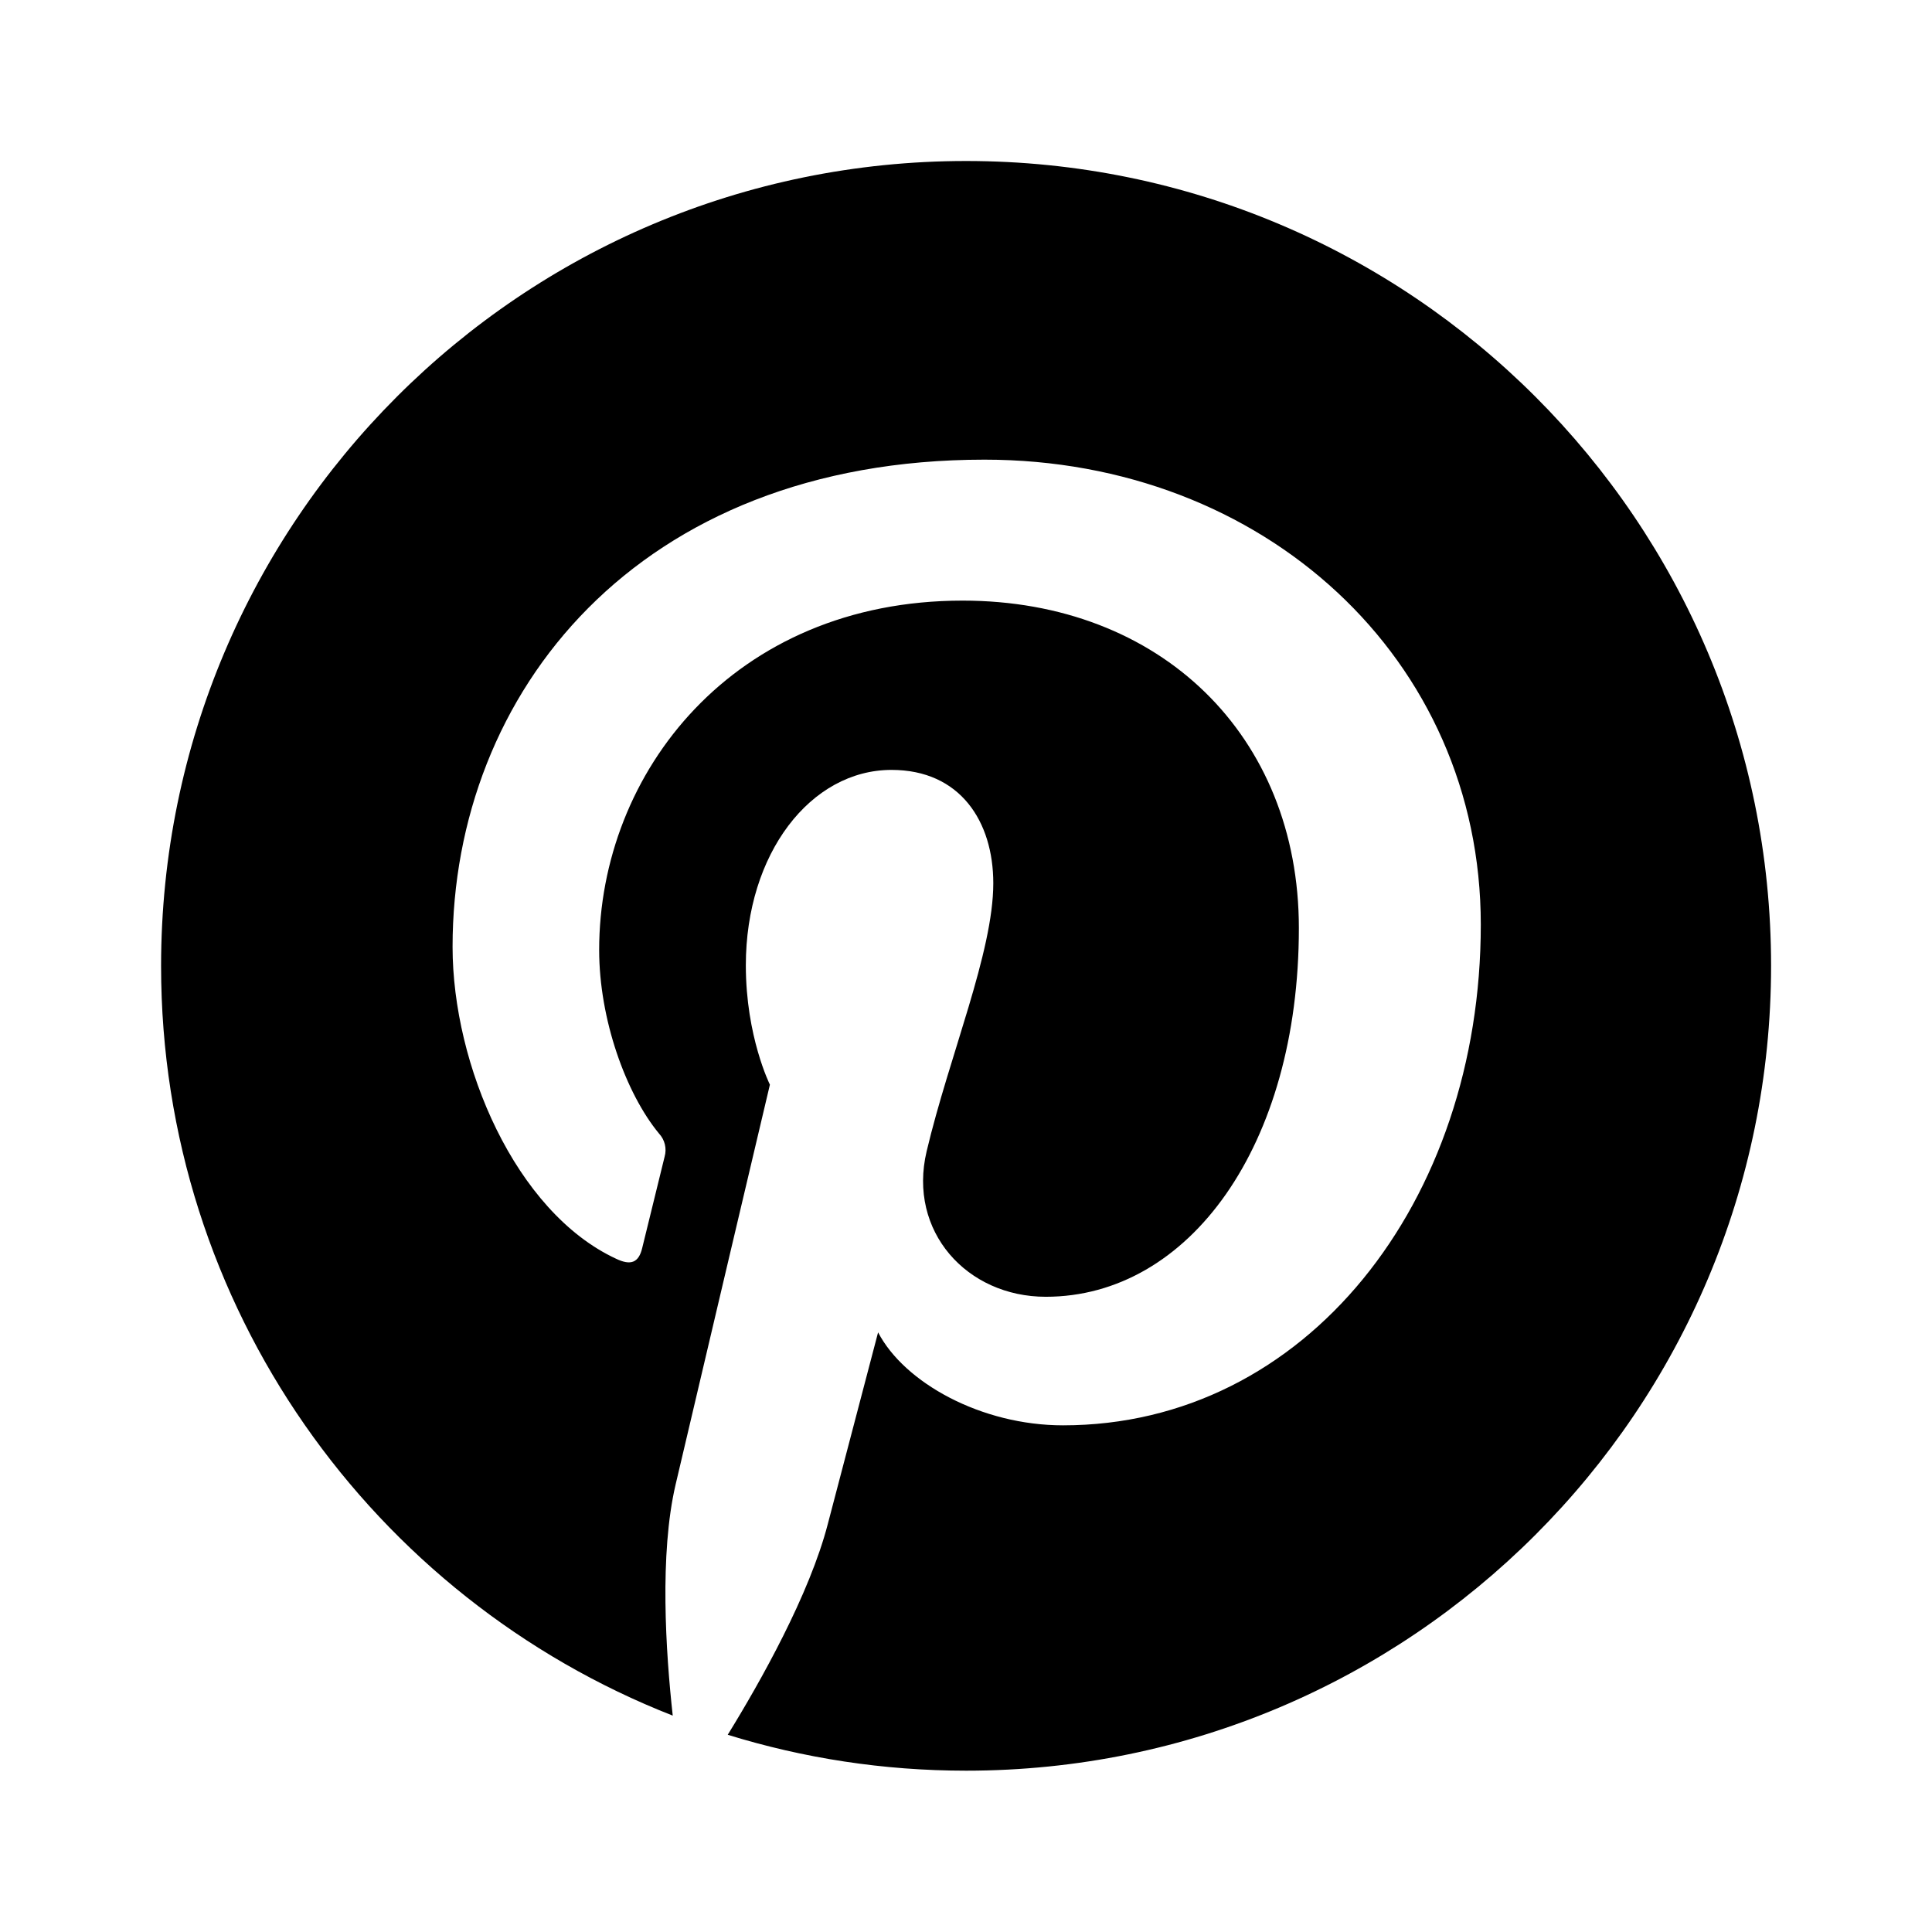
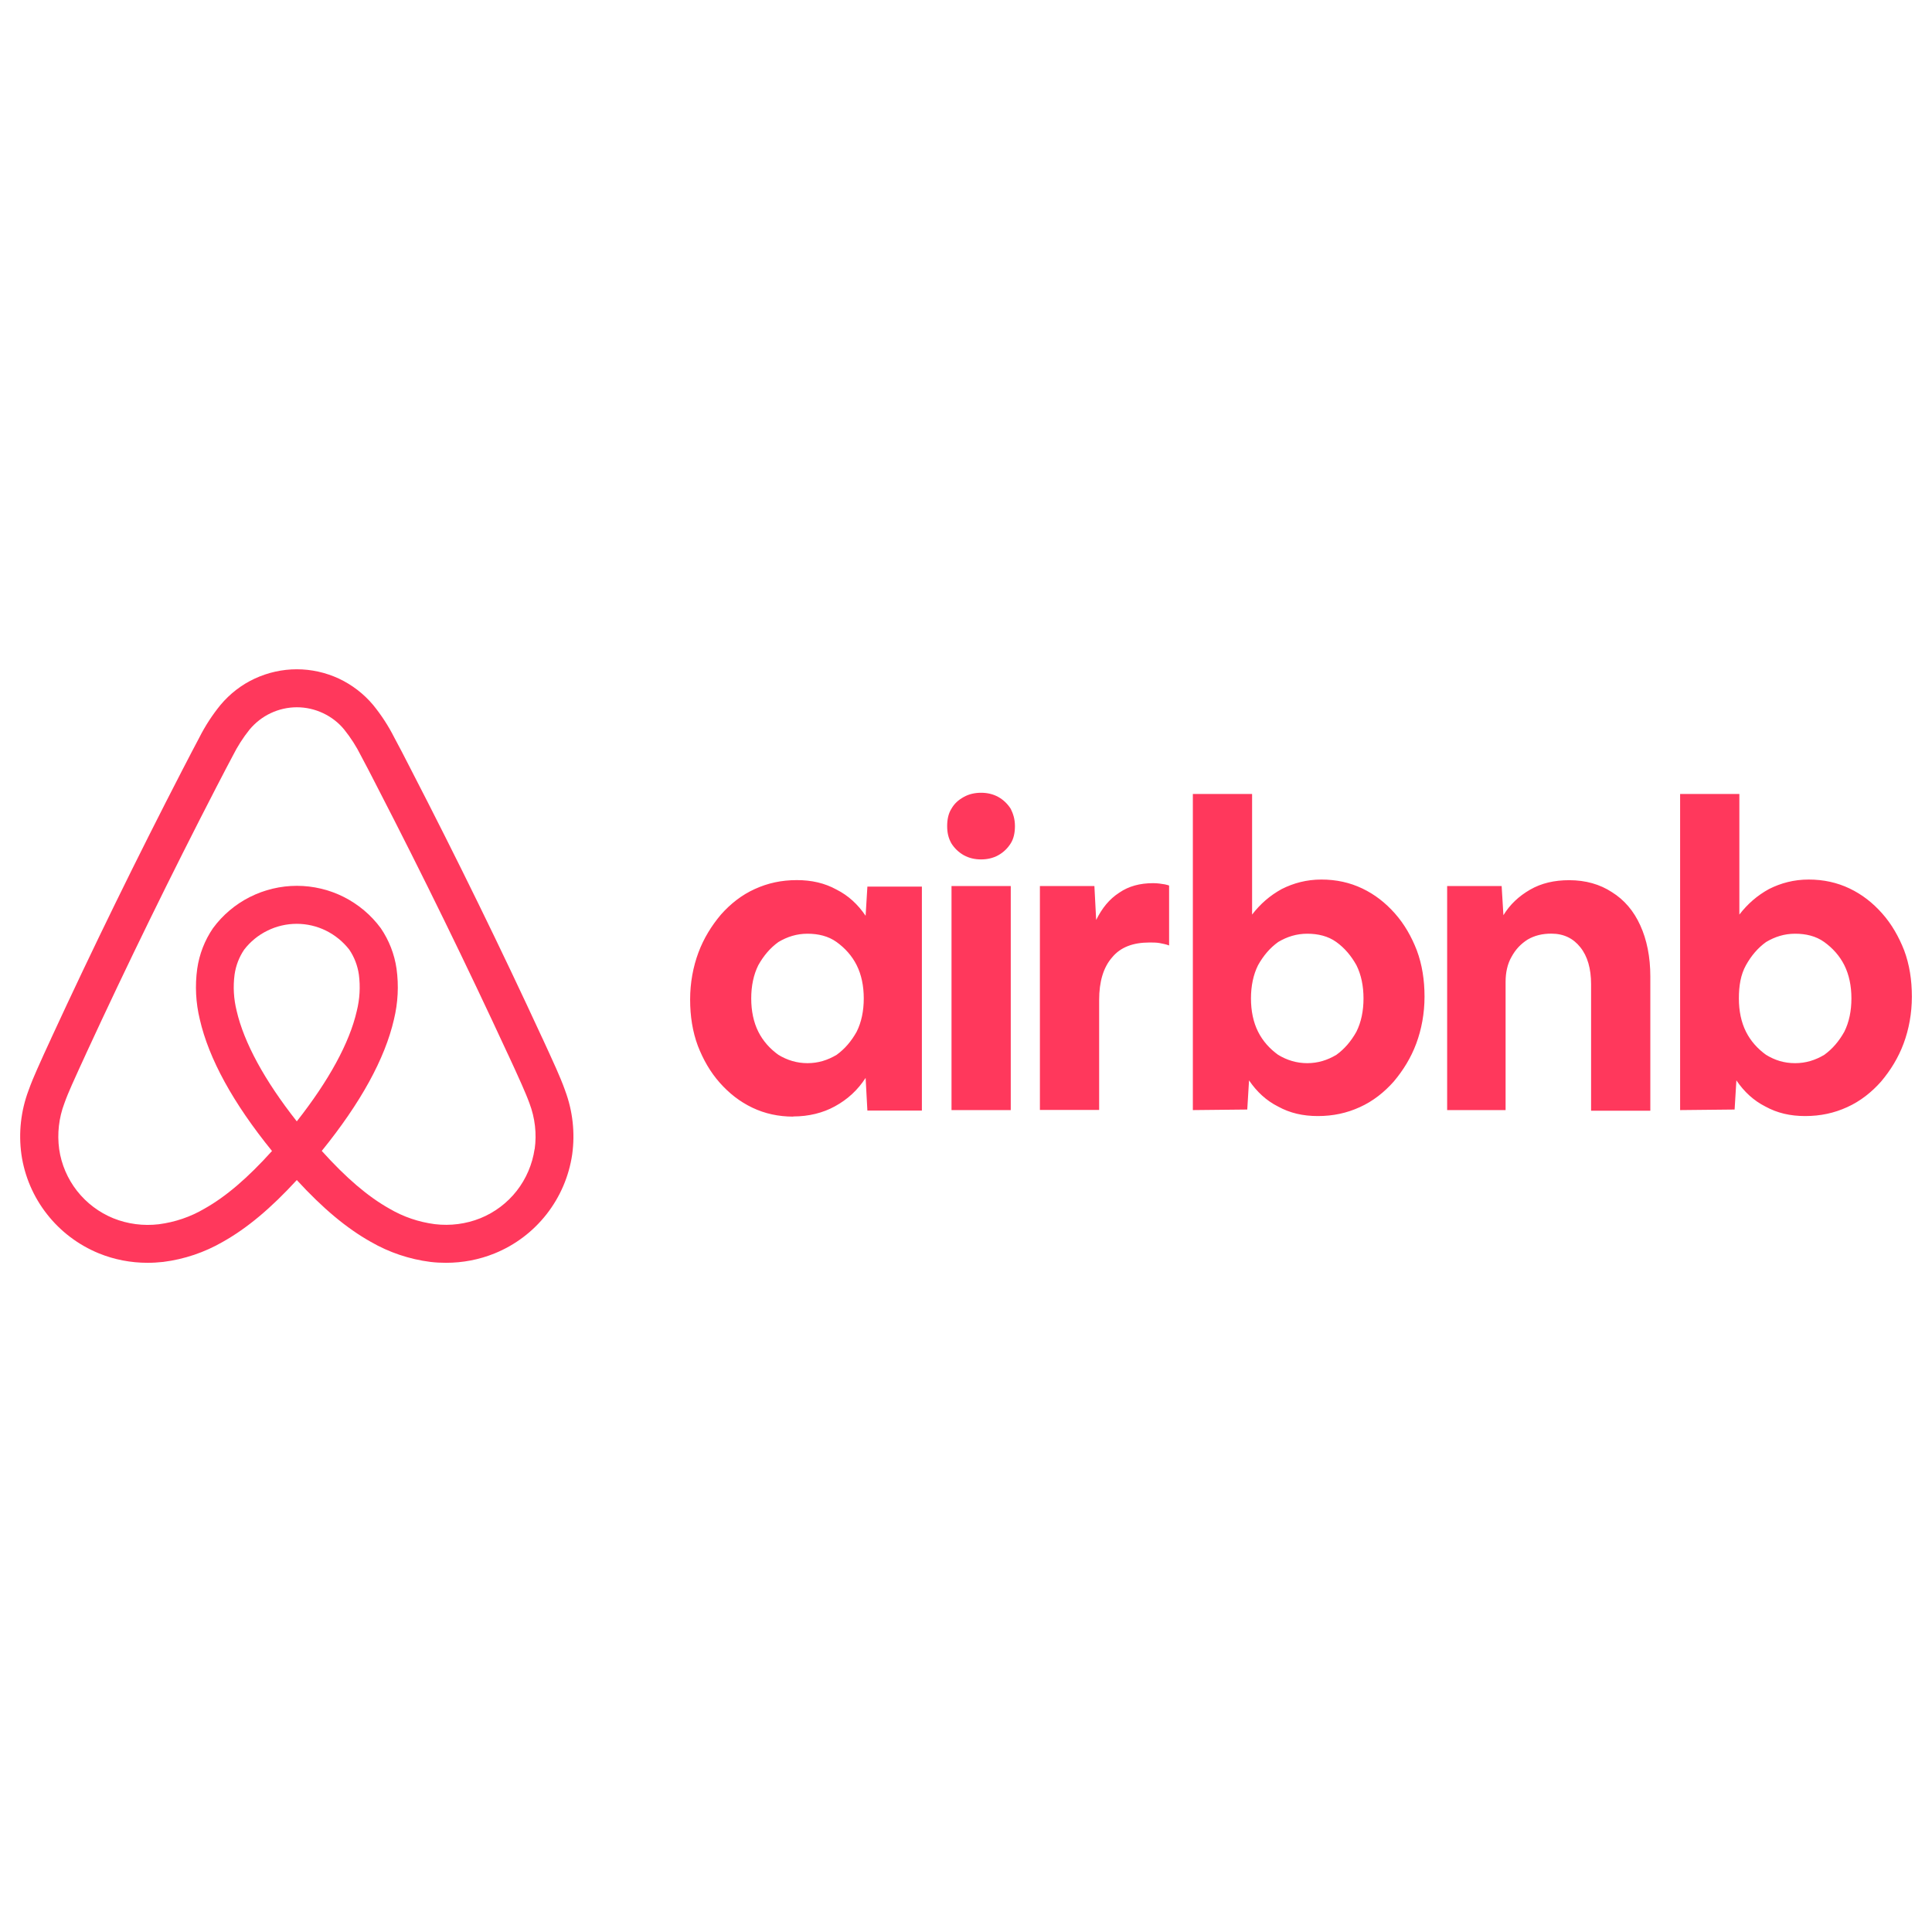
- <svg xmlns="http://www.w3.org/2000/svg" viewBox="0 0 24 24" fill="currentColor">
-   <path d="M12.001 2C6.477 2 2.001 6.477 2.001 12c0 4.236 2.636 7.855 6.356 9.312-.087-.791-.166-2.005.035-2.868.182-.78 1.172-4.97 1.172-4.97s-.299-.598-.299-1.482c0-1.39.806-2.428 1.81-2.428.853 0 1.264.641 1.264 1.408 0 .858-.546 2.14-.828 3.33-.236.995.5 1.807 1.48 1.807 1.778 0 3.144-1.874 3.144-4.58 0-2.393-1.72-4.068-4.177-4.068-2.845 0-4.515 2.135-4.515 4.34 0 .859.331 1.781.744 2.281a.3.3 0 01.069.287c-.076.315-.245.994-.278 1.133-.043.183-.141.223-.326.134-1.249-.581-2.03-2.407-2.03-3.874 0-3.154 2.292-6.052 6.608-6.052 3.469 0 6.165 2.473 6.165 5.776 0 3.447-2.173 6.22-5.19 6.22-1.013 0-1.97-.527-2.297-1.155l-.624 2.378c-.226.875-.835 1.958-1.244 2.621.937.29 1.931.446 2.962.446 5.523 0 9.999-4.477 9.999-10S17.524 2 12.001 2z" />
+ <svg xmlns="http://www.w3.org/2000/svg" fill="none" viewBox="0 0 24 24" id="Airbnb--Streamline-Svg-Logos" height="24" width="24">
+   <path fill="#ff385c" d="M7.02 13.546c-0.033 -0.093 -0.072 -0.183 -0.108 -0.266 -0.057 -0.128 -0.116 -0.256 -0.173 -0.38l-0.005 -0.01c-0.511 -1.107 -1.06 -2.229 -1.631 -3.335l-0.024 -0.047c-0.058 -0.113 -0.118 -0.23 -0.18 -0.344 -0.073 -0.145 -0.162 -0.282 -0.265 -0.408 -0.116 -0.138 -0.261 -0.249 -0.424 -0.326 -0.164 -0.076 -0.342 -0.116 -0.523 -0.116 -0.181 0 -0.359 0.04 -0.523 0.116 -0.164 0.076 -0.308 0.188 -0.424 0.326 -0.103 0.126 -0.192 0.263 -0.265 0.408 -0.062 0.116 -0.123 0.234 -0.182 0.348l-0.023 0.044c-0.571 1.106 -1.12 2.228 -1.631 3.335l-0.007 0.016c-0.056 0.122 -0.115 0.248 -0.17 0.374 -0.037 0.083 -0.075 0.173 -0.108 0.266 -0.095 0.253 -0.125 0.526 -0.088 0.794 0.039 0.271 0.149 0.527 0.318 0.742 0.169 0.216 0.391 0.383 0.645 0.487 0.192 0.078 0.397 0.117 0.604 0.117 0.065 0 0.13 -0.004 0.194 -0.011 0.262 -0.033 0.514 -0.118 0.742 -0.25 0.299 -0.168 0.595 -0.415 0.918 -0.767 0.323 0.352 0.619 0.599 0.918 0.767 0.228 0.132 0.481 0.217 0.742 0.25 0.065 0.008 0.13 0.011 0.194 0.011 0.207 0 0.412 -0.039 0.604 -0.117 0.254 -0.103 0.476 -0.271 0.645 -0.487 0.169 -0.216 0.278 -0.471 0.318 -0.742 0.037 -0.268 0.007 -0.541 -0.088 -0.794ZM3.687 13.93c-0.4 -0.507 -0.656 -0.978 -0.747 -1.372 -0.037 -0.148 -0.046 -0.301 -0.026 -0.452 0.016 -0.111 0.056 -0.216 0.119 -0.309 0.077 -0.1 0.176 -0.181 0.289 -0.236 0.113 -0.056 0.238 -0.085 0.364 -0.085 0.126 0 0.251 0.029 0.364 0.085 0.113 0.056 0.212 0.137 0.289 0.236 0.063 0.093 0.103 0.199 0.119 0.309 0.02 0.151 0.011 0.305 -0.026 0.453 -0.09 0.395 -0.347 0.865 -0.746 1.372Zm2.954 0.344c-0.028 0.189 -0.104 0.368 -0.222 0.519 -0.118 0.151 -0.274 0.268 -0.451 0.34 -0.179 0.072 -0.374 0.097 -0.566 0.074 -0.2 -0.026 -0.392 -0.091 -0.565 -0.193 -0.267 -0.15 -0.536 -0.38 -0.84 -0.717 0.483 -0.596 0.785 -1.145 0.897 -1.634 0.05 -0.206 0.061 -0.419 0.032 -0.629 -0.026 -0.181 -0.093 -0.353 -0.196 -0.504 -0.12 -0.163 -0.277 -0.295 -0.458 -0.387 -0.181 -0.091 -0.381 -0.139 -0.584 -0.139 -0.203 0 -0.403 0.048 -0.584 0.139 -0.181 0.091 -0.338 0.224 -0.458 0.387 -0.103 0.151 -0.17 0.323 -0.196 0.504 -0.029 0.21 -0.018 0.423 0.032 0.629 0.112 0.489 0.413 1.039 0.897 1.635 -0.304 0.337 -0.573 0.567 -0.84 0.717 -0.173 0.102 -0.366 0.167 -0.565 0.193 -0.192 0.023 -0.387 -0.002 -0.566 -0.074 -0.177 -0.072 -0.333 -0.19 -0.451 -0.34 -0.118 -0.151 -0.195 -0.33 -0.222 -0.519 -0.026 -0.192 -0.004 -0.389 0.065 -0.57 0.026 -0.074 0.057 -0.147 0.095 -0.233 0.054 -0.122 0.112 -0.247 0.167 -0.367l0.007 -0.016c0.508 -1.101 1.054 -2.217 1.622 -3.317l0.023 -0.044c0.058 -0.112 0.118 -0.228 0.178 -0.34 0.058 -0.116 0.128 -0.225 0.208 -0.325 0.072 -0.086 0.161 -0.156 0.263 -0.204 0.102 -0.048 0.213 -0.073 0.325 -0.073 0.112 0 0.223 0.025 0.325 0.073 0.102 0.048 0.192 0.117 0.263 0.204 0.081 0.101 0.151 0.21 0.208 0.325 0.06 0.111 0.119 0.226 0.176 0.337l0.024 0.047c0.568 1.1 1.113 2.216 1.622 3.317l0.005 0.01c0.057 0.122 0.115 0.249 0.17 0.373 0.038 0.087 0.069 0.159 0.096 0.233 0.069 0.182 0.092 0.378 0.065 0.57Z" stroke-width="0.25" />
+   <path fill="#ff385c" d="M9.854 13.871c-0.184 0 -0.353 -0.037 -0.508 -0.111 -0.155 -0.074 -0.287 -0.177 -0.405 -0.31 -0.118 -0.133 -0.206 -0.288 -0.272 -0.458 -0.066 -0.177 -0.096 -0.369 -0.096 -0.576 0 -0.207 0.037 -0.406 0.103 -0.583 0.066 -0.177 0.162 -0.332 0.28 -0.472 0.118 -0.133 0.258 -0.244 0.42 -0.317 0.162 -0.074 0.331 -0.111 0.523 -0.111 0.184 0 0.346 0.037 0.493 0.118 0.147 0.074 0.265 0.184 0.361 0.325l0.022 -0.362h0.677v2.782h-0.677l-0.022 -0.406c-0.096 0.148 -0.221 0.266 -0.383 0.354 -0.147 0.081 -0.324 0.125 -0.515 0.125Zm0.177 -0.664c0.133 0 0.25 -0.037 0.361 -0.103 0.103 -0.074 0.184 -0.17 0.25 -0.288 0.059 -0.118 0.088 -0.258 0.088 -0.413 0 -0.155 -0.029 -0.295 -0.088 -0.413 -0.059 -0.118 -0.147 -0.214 -0.25 -0.288 -0.103 -0.074 -0.228 -0.103 -0.361 -0.103 -0.133 0 -0.25 0.037 -0.361 0.103 -0.103 0.074 -0.184 0.17 -0.25 0.288 -0.059 0.118 -0.088 0.258 -0.088 0.413 0 0.155 0.029 0.295 0.088 0.413 0.059 0.118 0.147 0.214 0.25 0.288 0.11 0.066 0.228 0.103 0.361 0.103Zm2.577 -2.945c0 0.081 -0.015 0.155 -0.052 0.214 -0.037 0.059 -0.088 0.111 -0.155 0.148 -0.066 0.037 -0.14 0.052 -0.214 0.052s-0.147 -0.015 -0.214 -0.052c-0.066 -0.037 -0.118 -0.089 -0.155 -0.148 -0.037 -0.066 -0.052 -0.133 -0.052 -0.214s0.015 -0.155 0.052 -0.214c0.037 -0.066 0.088 -0.111 0.155 -0.148 0.066 -0.037 0.14 -0.052 0.214 -0.052s0.147 0.015 0.214 0.052c0.066 0.037 0.118 0.089 0.155 0.148 0.029 0.059 0.052 0.125 0.052 0.214ZM11.82 13.79V11.007h0.736V13.79h-0.736Zm2.703 -2.052v0.007c-0.037 -0.015 -0.081 -0.022 -0.118 -0.03 -0.044 -0.007 -0.081 -0.007 -0.125 -0.007 -0.206 0 -0.361 0.059 -0.464 0.184 -0.11 0.125 -0.162 0.303 -0.162 0.531v1.365h-0.736V11.007h0.677l0.022 0.421c0.074 -0.148 0.162 -0.258 0.287 -0.339 0.118 -0.081 0.258 -0.118 0.42 -0.118 0.052 0 0.103 0.007 0.147 0.015 0.022 0.007 0.037 0.007 0.052 0.015v0.738Zm0.295 2.052V9.863h0.736v1.498c0.103 -0.133 0.221 -0.236 0.368 -0.317 0.147 -0.074 0.309 -0.118 0.493 -0.118 0.184 0 0.353 0.037 0.508 0.111 0.155 0.074 0.287 0.177 0.405 0.31 0.118 0.133 0.206 0.288 0.272 0.458 0.066 0.177 0.096 0.369 0.096 0.576 0 0.207 -0.037 0.406 -0.103 0.583 -0.066 0.177 -0.162 0.332 -0.28 0.472 -0.118 0.133 -0.258 0.244 -0.42 0.317 -0.162 0.074 -0.331 0.111 -0.523 0.111 -0.184 0 -0.346 -0.037 -0.493 -0.118 -0.147 -0.074 -0.265 -0.184 -0.361 -0.325l-0.022 0.362 -0.678 0.007Zm1.421 -0.583c0.133 0 0.25 -0.037 0.361 -0.103 0.103 -0.074 0.184 -0.17 0.25 -0.288 0.059 -0.118 0.088 -0.258 0.088 -0.413 0 -0.155 -0.029 -0.295 -0.088 -0.413 -0.066 -0.118 -0.147 -0.214 -0.25 -0.288 -0.103 -0.074 -0.228 -0.103 -0.361 -0.103 -0.133 0 -0.25 0.037 -0.361 0.103 -0.103 0.074 -0.184 0.17 -0.25 0.288 -0.059 0.118 -0.088 0.258 -0.088 0.413 0 0.155 0.029 0.295 0.088 0.413 0.059 0.118 0.147 0.214 0.25 0.288 0.11 0.066 0.228 0.103 0.361 0.103Zm1.738 0.583V11.007h0.677l0.022 0.362c0.081 -0.133 0.191 -0.236 0.331 -0.317 0.14 -0.081 0.302 -0.118 0.486 -0.118 0.206 0 0.383 0.052 0.53 0.148 0.155 0.096 0.273 0.236 0.353 0.413 0.081 0.177 0.125 0.391 0.125 0.635v1.668h-0.736v-1.572c0 -0.192 -0.044 -0.347 -0.133 -0.458 -0.088 -0.111 -0.206 -0.17 -0.361 -0.17 -0.11 0 -0.206 0.022 -0.295 0.074 -0.081 0.052 -0.147 0.118 -0.199 0.214 -0.052 0.089 -0.074 0.199 -0.074 0.31v1.594h-0.729Zm2.894 0V9.863h0.736v1.498c0.103 -0.133 0.221 -0.236 0.368 -0.317 0.147 -0.074 0.309 -0.118 0.493 -0.118 0.184 0 0.353 0.037 0.508 0.111 0.155 0.074 0.287 0.177 0.405 0.31 0.118 0.133 0.206 0.288 0.273 0.458 0.066 0.177 0.096 0.369 0.096 0.576 0 0.207 -0.037 0.406 -0.103 0.583 -0.066 0.177 -0.162 0.332 -0.28 0.472 -0.118 0.133 -0.258 0.244 -0.42 0.317 -0.162 0.074 -0.331 0.111 -0.523 0.111 -0.184 0 -0.346 -0.037 -0.493 -0.118 -0.147 -0.074 -0.265 -0.184 -0.361 -0.325l-0.022 0.362 -0.678 0.007Zm1.429 -0.583c0.133 0 0.25 -0.037 0.361 -0.103 0.103 -0.074 0.184 -0.17 0.25 -0.288 0.059 -0.118 0.088 -0.258 0.088 -0.413 0 -0.155 -0.029 -0.295 -0.088 -0.413 -0.059 -0.118 -0.147 -0.214 -0.25 -0.288 -0.103 -0.074 -0.228 -0.103 -0.361 -0.103 -0.133 0 -0.25 0.037 -0.361 0.103 -0.103 0.074 -0.184 0.17 -0.25 0.288 -0.066 0.118 -0.088 0.258 -0.088 0.413 0 0.155 0.029 0.295 0.088 0.413 0.059 0.118 0.147 0.214 0.25 0.288 0.11 0.066 0.221 0.103 0.361 0.103Z" stroke-width="0.25" />
</svg>
